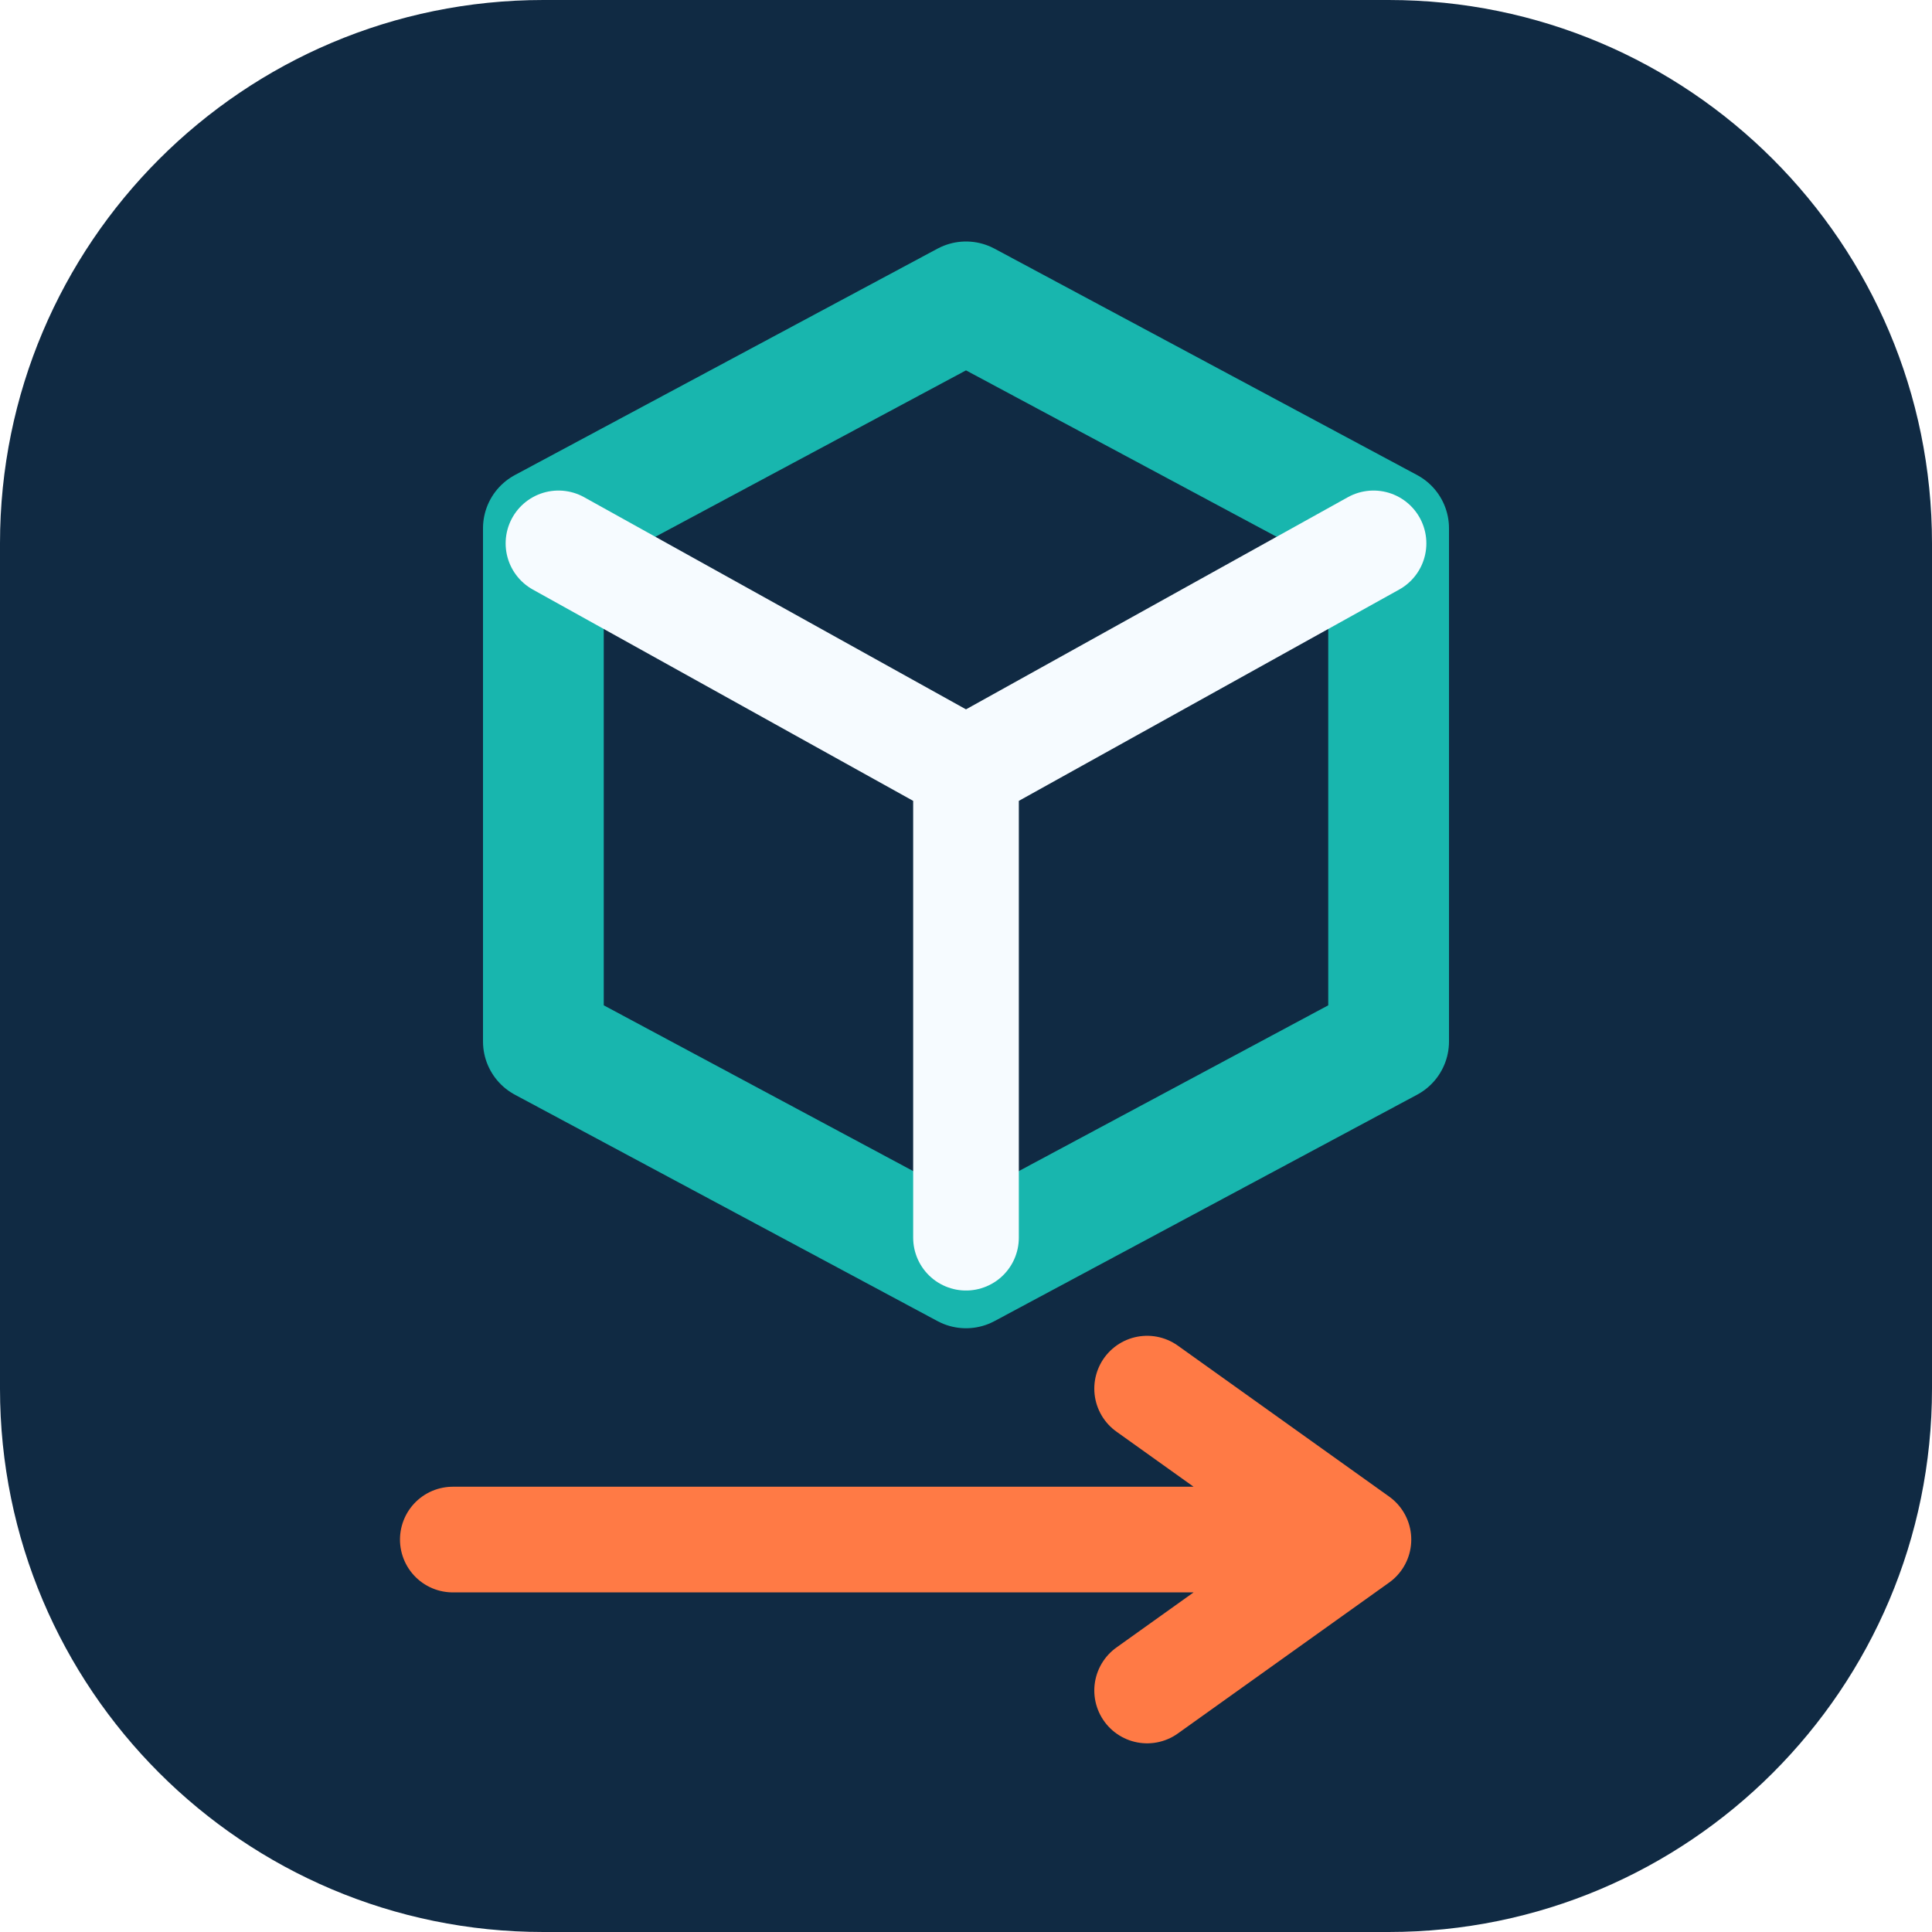
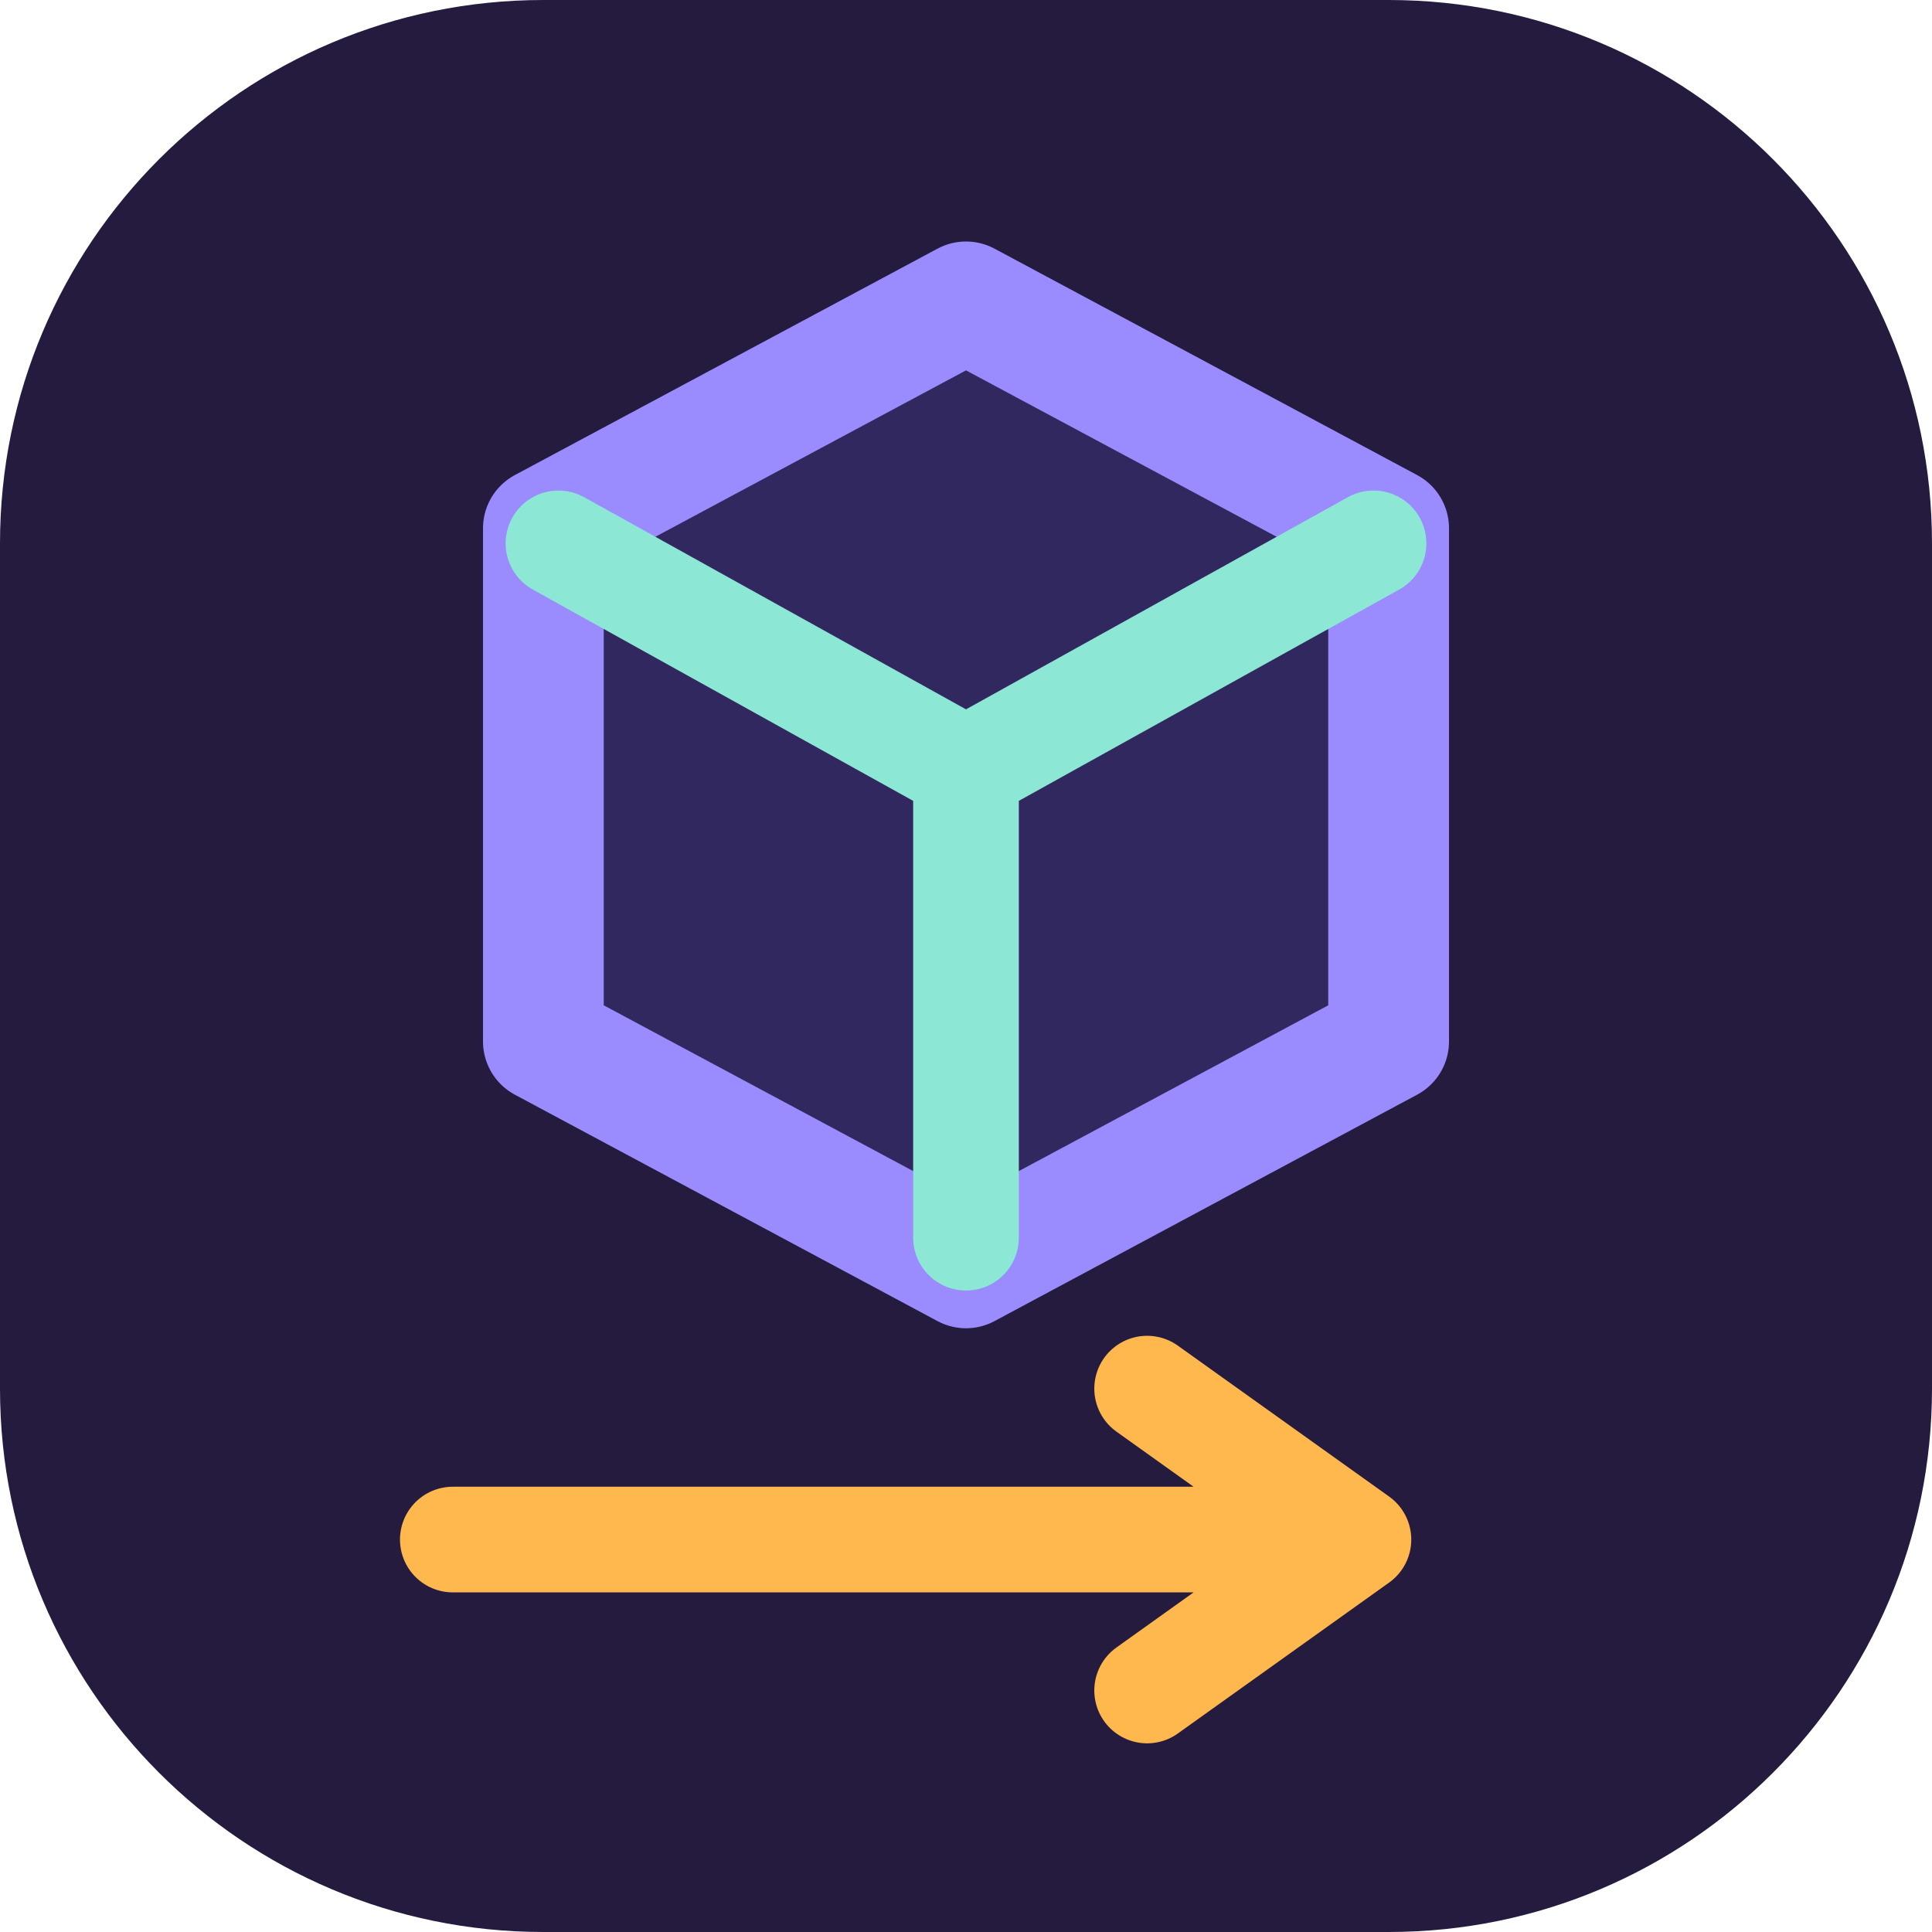
<svg xmlns="http://www.w3.org/2000/svg" viewBox="0 0 64 64">
-   <rect width="64" height="64" rx="18" fill="#102A43" />
-   <path d="M18 17.5 32 10l14 7.5v17L32 42l-14-7.5v-17Z" fill="none" stroke="#18B6AE" stroke-width="4" stroke-linejoin="round" />
-   <path d="m18.5 18 13.5 7.5L45.5 18M32 26v15" fill="none" stroke="#F6FBFF" stroke-width="3.5" stroke-linecap="round" />
-   <path d="M15 51h27m-4-5 7 5-7 5" fill="none" stroke="#FF7A45" stroke-width="3.5" stroke-linecap="round" stroke-linejoin="round" />
+   <rect width="64" height="64" rx="18" fill="#241B3F" />
+   <path d="M18 17.5 32 10l14 7.5v17L32 42l-14-7.5v-17Z" fill="#6C5CE7" fill-opacity=".2" stroke="#9A8CFF" stroke-width="4" stroke-linejoin="round" />
+   <path d="m18.5 18 13.5 7.5L45.5 18M32 26v15" fill="none" stroke="#8CE8D5" stroke-width="3.5" stroke-linecap="round" />
+   <path d="M15 51h27m-4-5 7 5-7 5" fill="none" stroke="#FFB84D" stroke-width="3.5" stroke-linecap="round" stroke-linejoin="round" />
</svg>
